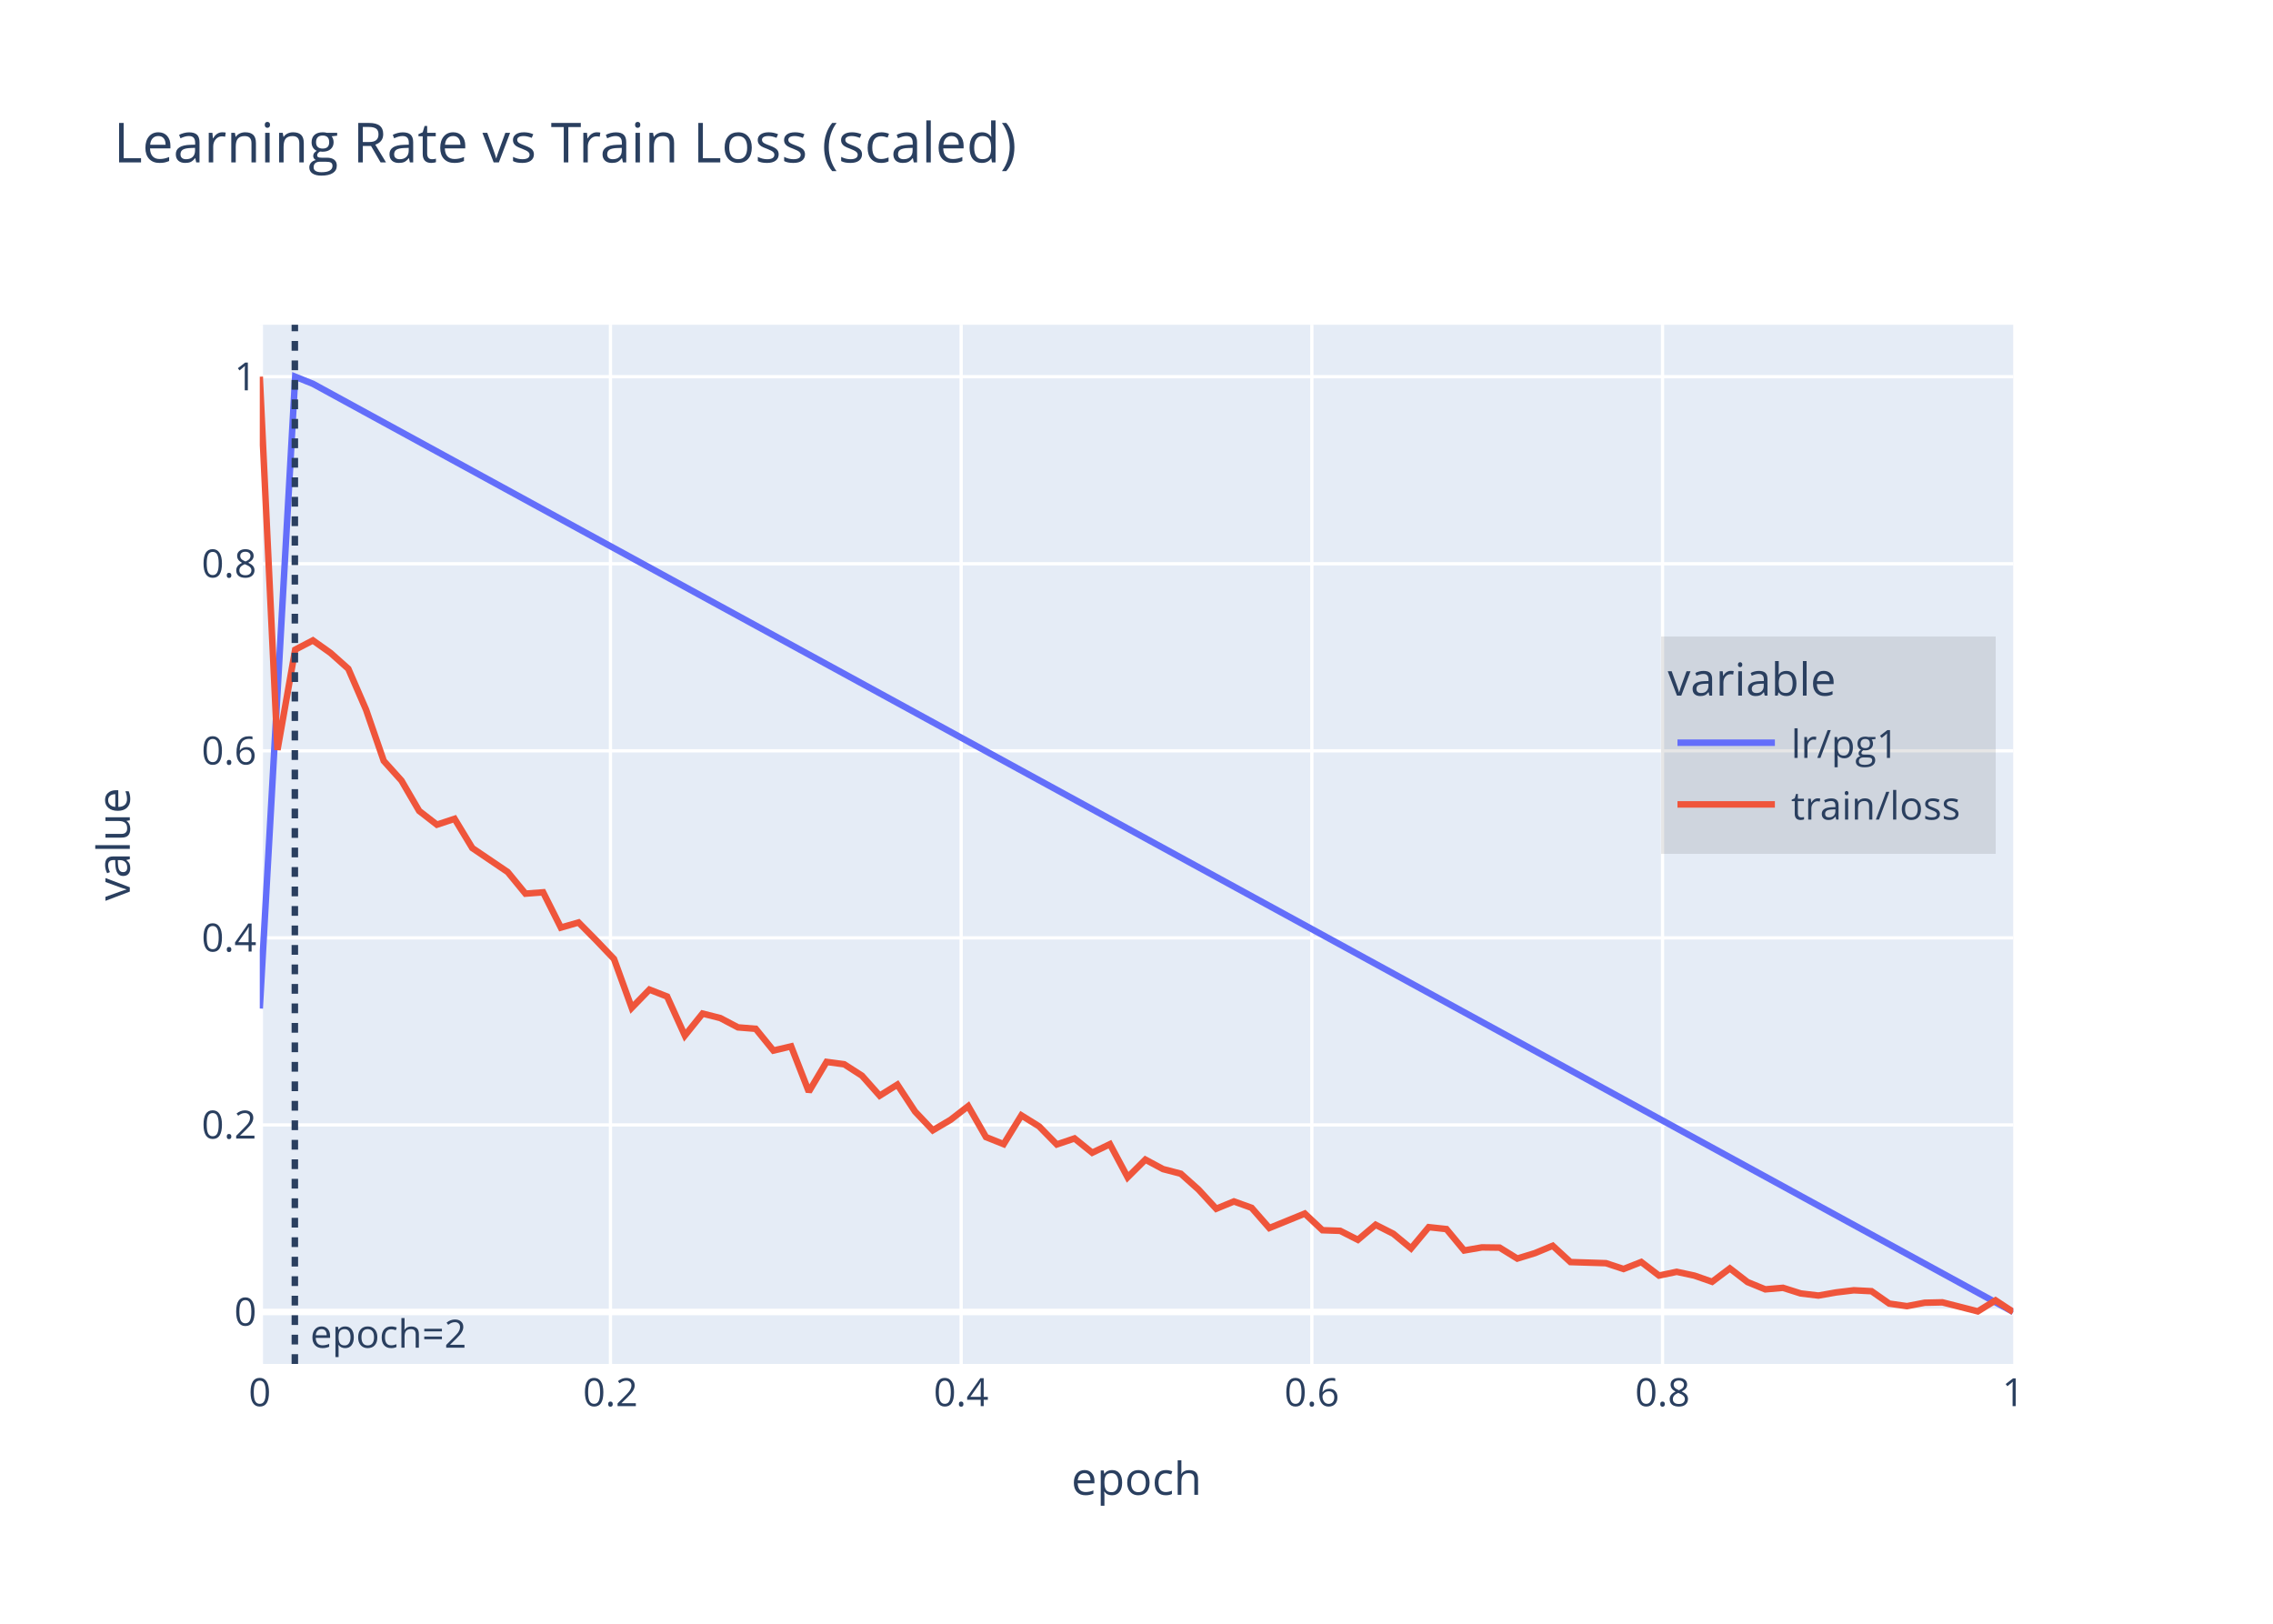
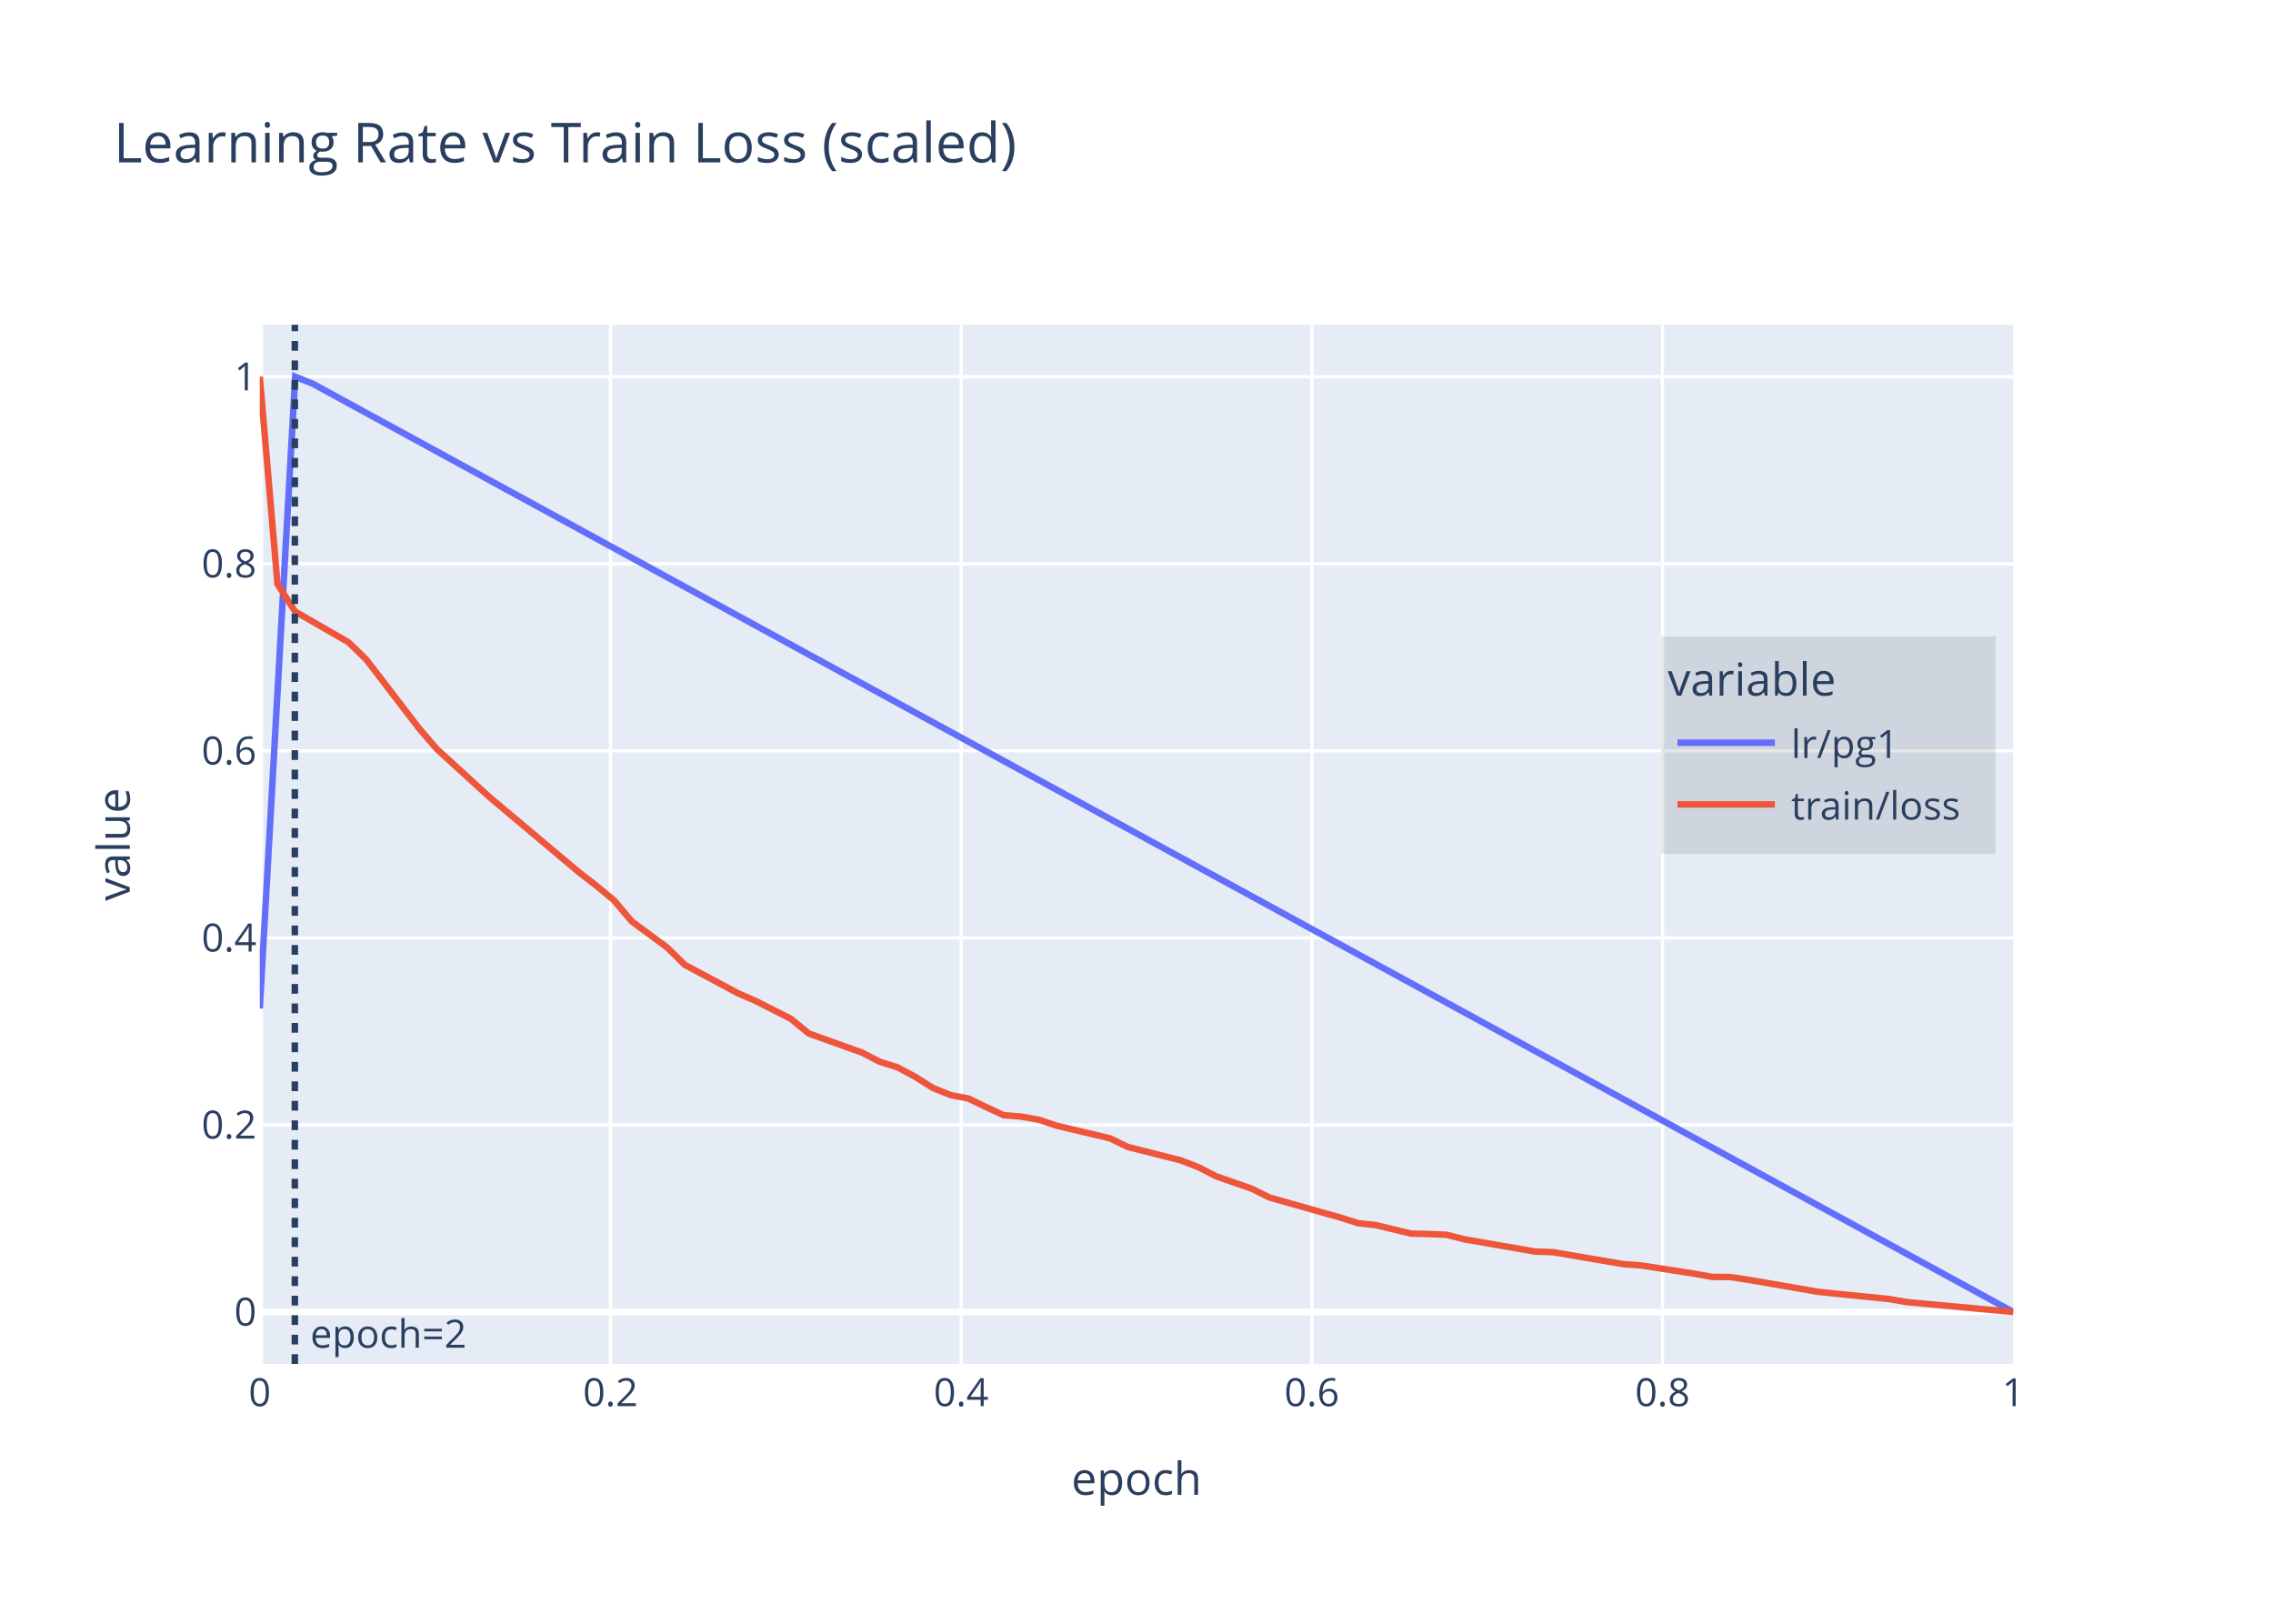
<svg xmlns="http://www.w3.org/2000/svg" class="main-svg" width="700" height="500" style="" viewBox="0 0 700 500">
  <rect x="0" y="0" width="700" height="500" style="fill: rgb(255, 255, 255); fill-opacity: 1;" />
-   <defs id="defs-37bbe0">
+   <defs id="defs-57fcf9">
    <g class="clips">
-       <clipPath id="clip37bbe0xyplot" class="plotclip">
+       <clipPath id="clip57fcf9xyplot" class="plotclip">
        <rect width="540" height="320" />
      </clipPath>
-       <clipPath class="axesclip" id="clip37bbe0x">
+       <clipPath class="axesclip" id="clip57fcf9x">
        <rect x="80" y="0" width="540" height="500" />
      </clipPath>
-       <clipPath class="axesclip" id="clip37bbe0y">
+       <clipPath class="axesclip" id="clip57fcf9y">
        <rect x="0" y="100" width="700" height="320" />
      </clipPath>
-       <clipPath class="axesclip" id="clip37bbe0xy">
+       <clipPath class="axesclip" id="clip57fcf9xy">
        <rect x="80" y="100" width="540" height="320" />
      </clipPath>
    </g>
    <g class="gradients" />
    <g class="patterns" />
  </defs>
  <g class="bglayer">
    <rect class="bg" x="80" y="100" width="540" height="320" style="fill: rgb(229, 236, 246); fill-opacity: 1; stroke-width: 0;" />
  </g>
  <g class="layer-below">
    <g class="imagelayer" />
    <g class="shapelayer" />
  </g>
  <g class="cartesianlayer">
    <g class="subplot xy">
      <g class="layer-subplot">
        <g class="shapelayer" />
        <g class="imagelayer" />
      </g>
      <g class="minor-gridlayer">
        <g class="x" />
        <g class="y" />
      </g>
      <g class="gridlayer">
        <g class="x">
          <path class="xgrid crisp" transform="translate(188,0)" d="M0,100v320" style="stroke: rgb(255, 255, 255); stroke-opacity: 1; stroke-width: 1px;" />
          <path class="xgrid crisp" transform="translate(296,0)" d="M0,100v320" style="stroke: rgb(255, 255, 255); stroke-opacity: 1; stroke-width: 1px;" />
          <path class="xgrid crisp" transform="translate(404,0)" d="M0,100v320" style="stroke: rgb(255, 255, 255); stroke-opacity: 1; stroke-width: 1px;" />
          <path class="xgrid crisp" transform="translate(512,0)" d="M0,100v320" style="stroke: rgb(255, 255, 255); stroke-opacity: 1; stroke-width: 1px;" />
        </g>
        <g class="y">
          <path class="ygrid crisp" transform="translate(0,346.4)" d="M80,0h540" style="stroke: rgb(255, 255, 255); stroke-opacity: 1; stroke-width: 1px;" />
          <path class="ygrid crisp" transform="translate(0,288.8)" d="M80,0h540" style="stroke: rgb(255, 255, 255); stroke-opacity: 1; stroke-width: 1px;" />
          <path class="ygrid crisp" transform="translate(0,231.2)" d="M80,0h540" style="stroke: rgb(255, 255, 255); stroke-opacity: 1; stroke-width: 1px;" />
          <path class="ygrid crisp" transform="translate(0,173.6)" d="M80,0h540" style="stroke: rgb(255, 255, 255); stroke-opacity: 1; stroke-width: 1px;" />
          <path class="ygrid crisp" transform="translate(0,116)" d="M80,0h540" style="stroke: rgb(255, 255, 255); stroke-opacity: 1; stroke-width: 1px;" />
        </g>
      </g>
      <g class="zerolinelayer">
        <path class="xzl zl crisp" transform="translate(80,0)" d="M0,100v320" style="stroke: rgb(255, 255, 255); stroke-opacity: 1; stroke-width: 2px;" />
        <path class="yzl zl crisp" transform="translate(0,404)" d="M80,0h540" style="stroke: rgb(255, 255, 255); stroke-opacity: 1; stroke-width: 2px;" />
      </g>
      <g class="layer-between">
        <g class="shapelayer" />
        <g class="imagelayer" />
      </g>
      <path class="xlines-below" />
      <path class="ylines-below" />
      <g class="overlines-below" />
      <g class="xaxislayer-below" />
      <g class="yaxislayer-below" />
      <g class="overaxes-below" />
      <g class="overplot">
-         <g class="xy" transform="translate(80,100)" clip-path="url(#clip37bbe0xyplot)">
+         <g class="xy" transform="translate(80,100)" clip-path="url(#clip57fcf9xyplot)">
          <g class="scatterlayer mlayer">
-             <g class="trace scatter traceb3af82" style="stroke-miterlimit: 2; opacity: 1;">
+             <g class="trace scatter trace3a2241" style="stroke-miterlimit: 2; opacity: 1;">
              <g class="fills" />
              <g class="errorbars" />
              <g class="lines">
                <path class="js-line" d="M0,210.55L10.91,16L16.36,18.18L540,304" style="vector-effect: none; fill: none; stroke: rgb(99, 110, 250); stroke-opacity: 1; stroke-width: 2px; opacity: 1;" />
              </g>
              <g class="points" />
              <g class="text" />
            </g>
-             <g class="trace scatter tracea999cc" style="stroke-miterlimit: 2; opacity: 1;">
+             <g class="trace scatter tracee7f9d8" style="stroke-miterlimit: 2; opacity: 1;">
              <g class="fills" />
              <g class="errorbars" />
              <g class="lines">
-                 <path class="js-line" d="M0,16L5.45,130.91L10.91,100.05L16.36,97.2L21.82,101.08L27.27,105.94L32.73,118.53L38.18,134.3L43.64,140.37L49.09,149.71L54.55,153.94L60,152.14L65.45,161.14L76.36,168.53L81.82,175.18L87.27,174.77L92.73,185.63L98.18,184.06L103.64,189.58L109.09,195.29L114.55,210.34L120,204.73L125.45,206.86L130.91,218.88L136.36,212.11L141.82,213.49L147.27,216.36L152.73,216.8L158.18,223.5L163.64,222.21L169.09,236.16L174.55,227L180,227.73L185.45,231.24L190.91,237.39L196.36,233.99L201.82,242.3L207.27,248.05L212.73,244.83L218.18,240.61L223.64,250.14L229.09,252.32L234.55,243.46L240,246.84L245.45,252.41L250.91,250.56L256.36,254.96L261.82,252.33L267.27,262.53L272.73,257.08L278.18,260L283.64,261.42L289.09,266.29L294.55,272.21L300,269.96L305.45,271.92L310.91,278.15L321.82,273.7L327.27,278.82L332.73,279.01L338.18,281.78L343.64,277.15L349.09,279.91L354.55,284.42L360,277.88L365.45,278.47L370.91,285.06L376.36,284.11L381.82,284.18L387.27,287.55L392.73,285.87L398.18,283.61L403.64,288.63L414.55,288.97L420,290.76L425.45,288.61L430.91,292.78L436.36,291.63L441.82,292.8L447.27,294.7L452.73,290.58L458.18,294.79L463.64,297.03L469.09,296.56L474.55,298.29L480,298.94L485.45,297.98L490.91,297.32L496.36,297.6L501.82,301.42L507.27,302.2L512.73,301.15L518.18,301.03L529.09,303.81L534.55,300.42L540,304" style="vector-effect: none; fill: none; stroke: rgb(239, 85, 59); stroke-opacity: 1; stroke-width: 2px; opacity: 1;" />
+                 <path class="js-line" d="M0,16L5.45,79.86L10.91,88.33L27.27,97.74L32.73,103L49.09,124.33L54.55,130.67L65.45,140.62L70.91,145.59L98.18,168.49L103.64,172.73L109.09,177.24L114.55,183.71L125.45,191.76L130.91,197.12L147.27,205.85L152.73,208.23L163.64,213.77L169.09,218.26L185.45,224.11L190.91,226.94L196.36,228.64L201.82,231.56L207.27,235L212.73,237.22L218.18,238.26L223.64,240.87L229.09,243.4L234.55,243.84L240,244.82L245.45,246.65L261.82,250.52L267.27,253.17L283.64,257.31L289.09,259.42L294.55,262.23L300,264.12L305.45,266.02L310.91,268.73L327.27,273.37L332.73,274.9L338.18,276.65L343.64,277.24L354.55,279.86L360,280L365.45,280.22L370.91,281.61L392.73,285.39L398.18,285.57L420,289.28L425.45,289.67L441.82,292.22L447.27,293.2L452.73,293.24L458.18,294.05L480,297.8L485.45,298.37L501.82,300.02L507.27,300.96L540,304" style="vector-effect: none; fill: none; stroke: rgb(239, 85, 59); stroke-opacity: 1; stroke-width: 2px; opacity: 1;" />
              </g>
              <g class="points" />
              <g class="text" />
            </g>
          </g>
        </g>
      </g>
      <path class="xlines-above crisp" d="M0,0" style="fill: none;" />
      <path class="ylines-above crisp" d="M0,0" style="fill: none;" />
      <g class="overlines-above" />
      <g class="xaxislayer-above">
        <g class="xtick">
          <text text-anchor="middle" x="0" y="433" transform="translate(80,0)" style="font-family: 'Open Sans', verdana, arial, sans-serif; font-size: 12px; fill: rgb(42, 63, 95); fill-opacity: 1; white-space: pre; opacity: 1;">0</text>
        </g>
        <g class="xtick">
          <text text-anchor="middle" x="0" y="433" style="font-family: 'Open Sans', verdana, arial, sans-serif; font-size: 12px; fill: rgb(42, 63, 95); fill-opacity: 1; white-space: pre; opacity: 1;" transform="translate(188,0)">0.2</text>
        </g>
        <g class="xtick">
          <text text-anchor="middle" x="0" y="433" style="font-family: 'Open Sans', verdana, arial, sans-serif; font-size: 12px; fill: rgb(42, 63, 95); fill-opacity: 1; white-space: pre; opacity: 1;" transform="translate(296,0)">0.4</text>
        </g>
        <g class="xtick">
          <text text-anchor="middle" x="0" y="433" style="font-family: 'Open Sans', verdana, arial, sans-serif; font-size: 12px; fill: rgb(42, 63, 95); fill-opacity: 1; white-space: pre; opacity: 1;" transform="translate(404,0)">0.6</text>
        </g>
        <g class="xtick">
          <text text-anchor="middle" x="0" y="433" style="font-family: 'Open Sans', verdana, arial, sans-serif; font-size: 12px; fill: rgb(42, 63, 95); fill-opacity: 1; white-space: pre; opacity: 1;" transform="translate(512,0)">0.8</text>
        </g>
        <g class="xtick">
          <text text-anchor="middle" x="0" y="433" style="font-family: 'Open Sans', verdana, arial, sans-serif; font-size: 12px; fill: rgb(42, 63, 95); fill-opacity: 1; white-space: pre; opacity: 1;" transform="translate(620,0)">1</text>
        </g>
      </g>
      <g class="yaxislayer-above">
        <g class="ytick">
          <text text-anchor="end" x="79" y="4.2" transform="translate(0,404)" style="font-family: 'Open Sans', verdana, arial, sans-serif; font-size: 12px; fill: rgb(42, 63, 95); fill-opacity: 1; white-space: pre; opacity: 1;">0</text>
        </g>
        <g class="ytick">
          <text text-anchor="end" x="79" y="4.2" style="font-family: 'Open Sans', verdana, arial, sans-serif; font-size: 12px; fill: rgb(42, 63, 95); fill-opacity: 1; white-space: pre; opacity: 1;" transform="translate(0,346.4)">0.2</text>
        </g>
        <g class="ytick">
          <text text-anchor="end" x="79" y="4.2" style="font-family: 'Open Sans', verdana, arial, sans-serif; font-size: 12px; fill: rgb(42, 63, 95); fill-opacity: 1; white-space: pre; opacity: 1;" transform="translate(0,288.8)">0.4</text>
        </g>
        <g class="ytick">
          <text text-anchor="end" x="79" y="4.2" style="font-family: 'Open Sans', verdana, arial, sans-serif; font-size: 12px; fill: rgb(42, 63, 95); fill-opacity: 1; white-space: pre; opacity: 1;" transform="translate(0,231.2)">0.6</text>
        </g>
        <g class="ytick">
          <text text-anchor="end" x="79" y="4.2" style="font-family: 'Open Sans', verdana, arial, sans-serif; font-size: 12px; fill: rgb(42, 63, 95); fill-opacity: 1; white-space: pre; opacity: 1;" transform="translate(0,173.6)">0.8</text>
        </g>
        <g class="ytick">
          <text text-anchor="end" x="79" y="4.2" style="font-family: 'Open Sans', verdana, arial, sans-serif; font-size: 12px; fill: rgb(42, 63, 95); fill-opacity: 1; white-space: pre; opacity: 1;" transform="translate(0,116)">1</text>
        </g>
      </g>
      <g class="overaxes-above" />
    </g>
  </g>
  <g class="polarlayer" />
  <g class="smithlayer" />
  <g class="ternarylayer" />
  <g class="geolayer" />
  <g class="funnelarealayer" />
  <g class="pielayer" />
  <g class="iciclelayer" />
  <g class="treemaplayer" />
  <g class="sunburstlayer" />
  <g class="glimages" />
-   <defs id="topdefs-37bbe0">
+   <defs id="topdefs-57fcf9">
    <g class="clips" />
-     <clipPath id="legend37bbe0">
+     <clipPath id="legend57fcf9">
      <rect width="103" height="67" x="0" y="0" />
    </clipPath>
  </defs>
  <g class="layer-above">
    <g class="imagelayer" />
    <g class="shapelayer">
-       <g class="shape-group" data-index="0" clip-path="url(#clip37bbe0x)">
+       <g class="shape-group" data-index="0" clip-path="url(#clip57fcf9x)">
        <path data-index="0" fill-rule="evenodd" d="M90.8,420L90.8,100" style="opacity: 1; stroke: rgb(42, 63, 95); stroke-opacity: 1; fill: rgb(0, 0, 0); fill-opacity: 0; stroke-dasharray: 3px, 3px; stroke-width: 2px;" />
      </g>
    </g>
  </g>
  <g class="infolayer">
    <g class="legend" pointer-events="all" transform="translate(511.6,196)">
      <rect class="bg" shape-rendering="crispEdges" style="stroke: rgb(68, 68, 68); stroke-opacity: 1; fill: rgb(0, 0, 0); fill-opacity: 0.1; stroke-width: 0px;" width="103" height="67" x="0" y="0" />
-       <g class="scrollbox" transform="" clip-path="url(#legend37bbe0)">
+       <g class="scrollbox" transform="" clip-path="url(#legend57fcf9)">
        <text class="legendtitletext" text-anchor="start" x="2" y="18.2" style="font-family: 'Open Sans', verdana, arial, sans-serif; font-size: 14px; fill: rgb(42, 63, 95); fill-opacity: 1; white-space: pre;">variable</text>
        <g class="groups" transform="">
          <g class="traces" transform="translate(0,32.7)" style="opacity: 1;">
            <text class="legendtext" text-anchor="start" x="40" y="4.68" style="font-family: 'Open Sans', verdana, arial, sans-serif; font-size: 12px; fill: rgb(42, 63, 95); fill-opacity: 1; white-space: pre;">lr/pg1</text>
            <g class="layers" style="opacity: 1;">
              <g class="legendfill" />
              <g class="legendlines">
                <path class="js-line" d="M5,0h30" style="fill: none; stroke: rgb(99, 110, 250); stroke-opacity: 1; stroke-width: 2px;" />
              </g>
              <g class="legendsymbols">
                <g class="legendpoints" />
              </g>
            </g>
            <rect class="legendtoggle" x="0" y="-9.5" width="97.016" height="19" style="fill: rgb(0, 0, 0); fill-opacity: 0;" />
          </g>
        </g>
        <g class="groups" transform="">
          <g class="traces" transform="translate(0,51.7)" style="opacity: 1;">
            <text class="legendtext" text-anchor="start" x="40" y="4.68" style="font-family: 'Open Sans', verdana, arial, sans-serif; font-size: 12px; fill: rgb(42, 63, 95); fill-opacity: 1; white-space: pre;">train/loss</text>
            <g class="layers" style="opacity: 1;">
              <g class="legendfill" />
              <g class="legendlines">
                <path class="js-line" d="M5,0h30" style="fill: none; stroke: rgb(239, 85, 59); stroke-opacity: 1; stroke-width: 2px;" />
              </g>
              <g class="legendsymbols">
                <g class="legendpoints" />
              </g>
            </g>
            <rect class="legendtoggle" x="0" y="-9.5" width="97.016" height="19" style="fill: rgb(0, 0, 0); fill-opacity: 0;" />
          </g>
        </g>
      </g>
      <rect class="scrollbar" rx="20" ry="3" width="0" height="0" style="fill: rgb(128, 139, 164); fill-opacity: 1;" x="0" y="0" />
    </g>
    <g class="g-gtitle">
      <text class="gtitle" x="35" y="50" text-anchor="start" dy="0em" style="opacity: 1; font-family: 'Open Sans', verdana, arial, sans-serif; font-size: 17px; fill: rgb(42, 63, 95); fill-opacity: 1; white-space: pre;">Learning Rate vs Train Loss (scaled)</text>
    </g>
    <g class="g-xtitle">
      <text class="xtitle" x="350" y="460.3" text-anchor="middle" style="opacity: 1; font-family: 'Open Sans', verdana, arial, sans-serif; font-size: 14px; fill: rgb(42, 63, 95); fill-opacity: 1; white-space: pre;">epoch</text>
    </g>
    <g class="g-ytitle">
      <text class="ytitle" transform="rotate(-90,39.975,260)" x="39.975" y="260" text-anchor="middle" style="opacity: 1; font-family: 'Open Sans', verdana, arial, sans-serif; font-size: 14px; fill: rgb(42, 63, 95); fill-opacity: 1; white-space: pre;">value</text>
    </g>
    <g class="annotation" data-index="0" style="opacity: 1;">
      <g class="annotation-text-g" transform="rotate(0,119.8,410.5)">
        <g class="cursor-pointer" transform="translate(91,401)">
          <rect class="bg" x="0.5" y="0.5" width="57" height="18" style="stroke-width: 1px; stroke: rgb(0, 0, 0); stroke-opacity: 0; fill: rgb(0, 0, 0); fill-opacity: 0;" />
          <text class="annotation-text" text-anchor="middle" x="28.609" y="14" style="font-family: 'Open Sans', verdana, arial, sans-serif; font-size: 12px; fill: rgb(42, 63, 95); fill-opacity: 1; white-space: pre;">epoch=2</text>
        </g>
      </g>
    </g>
  </g>
</svg>
